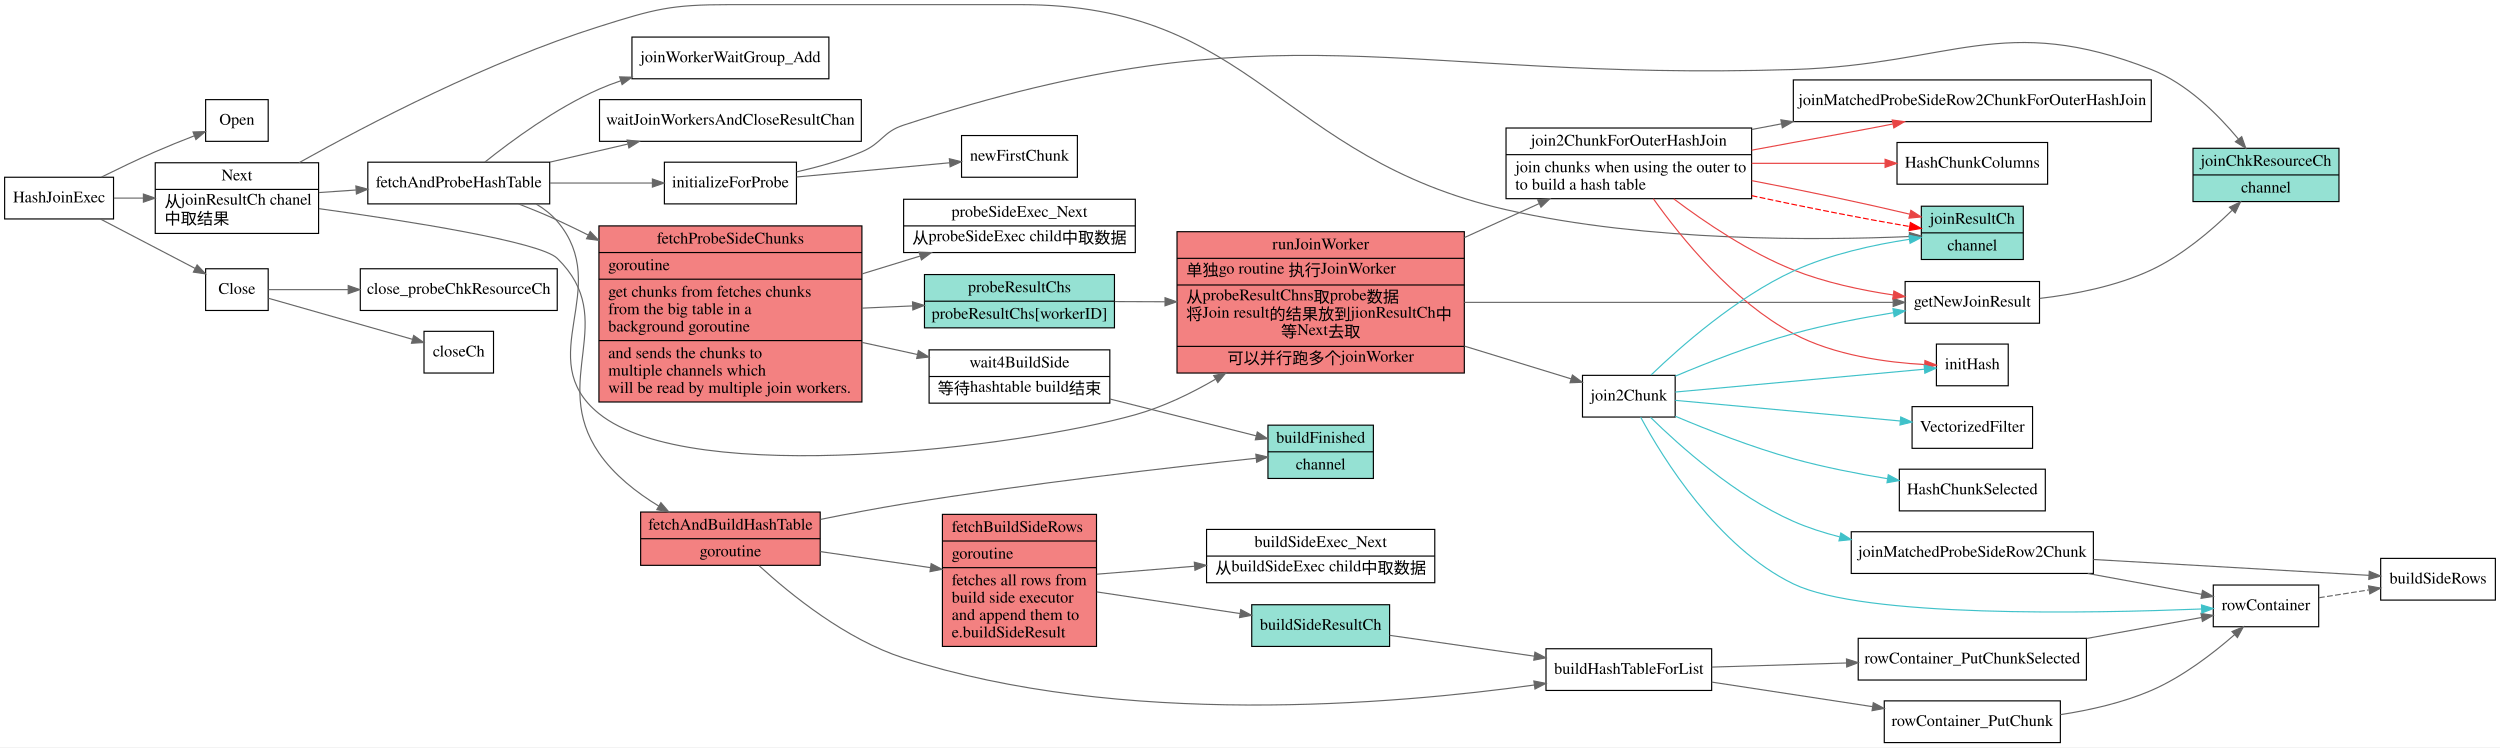
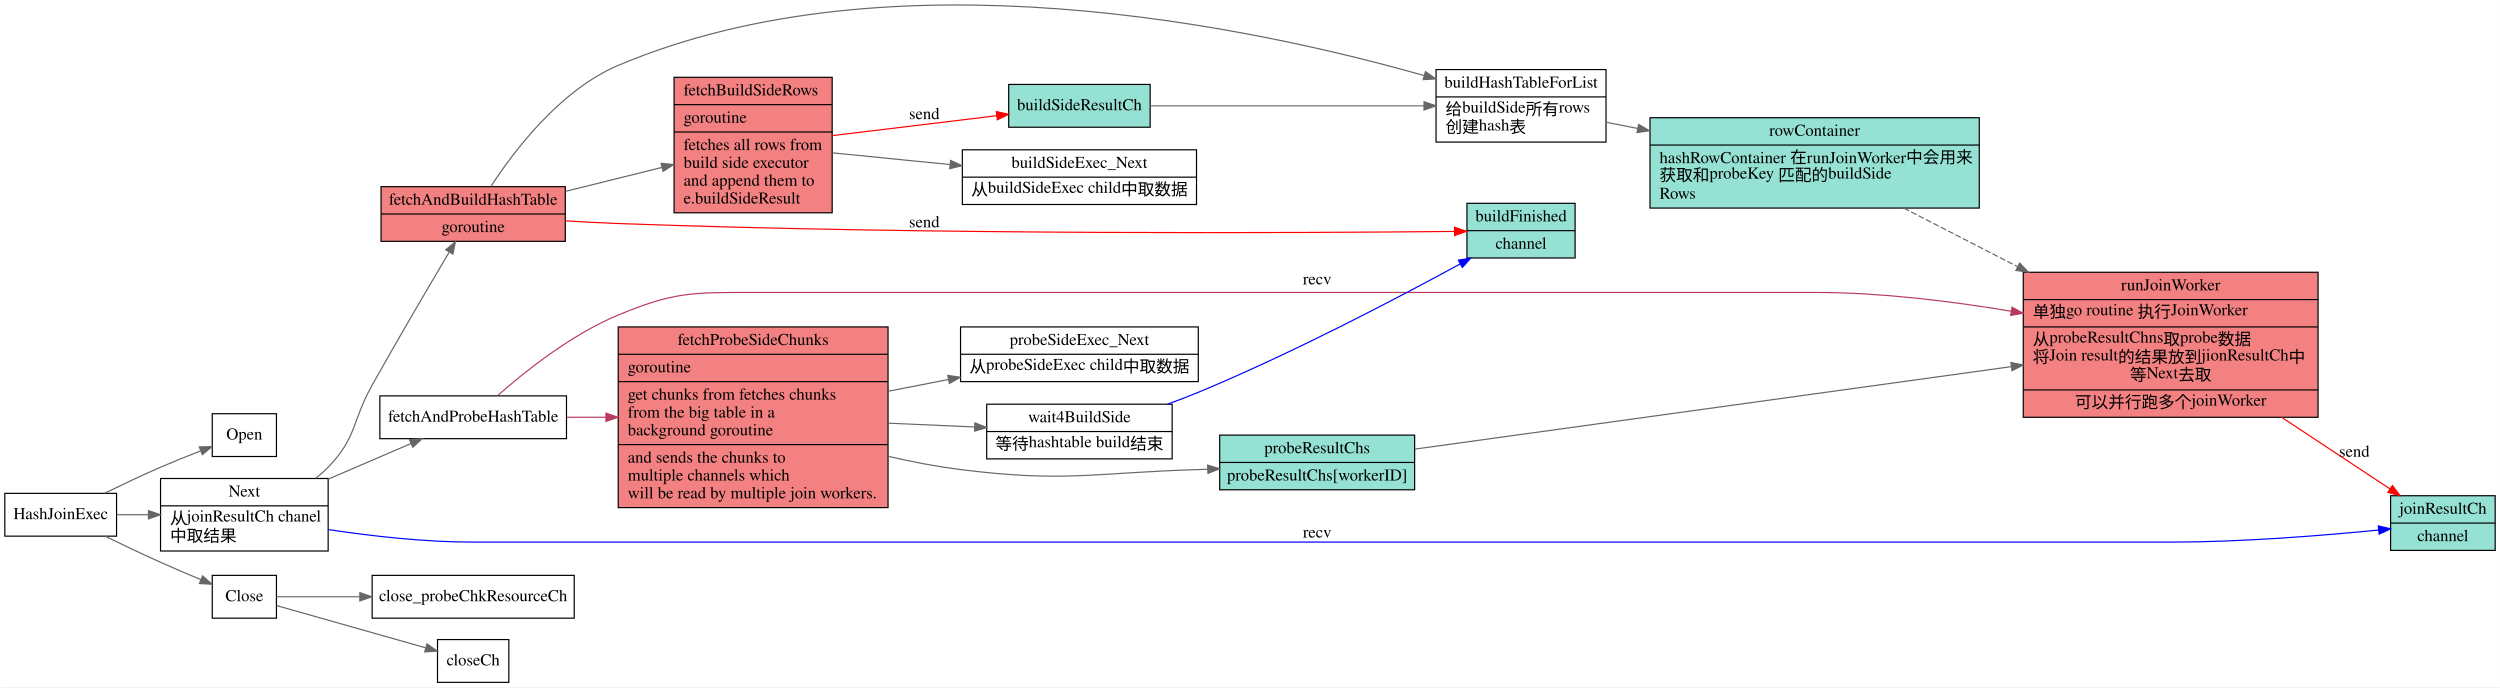
- <svg xmlns="http://www.w3.org/2000/svg" width="2158pt" height="645pt" viewBox="0.00 0.00 2158.00 645.00">
-   <g id="graph0" class="graph" transform="scale(1 1) rotate(0) translate(4 641)">
-     <polygon fill="white" stroke="transparent" points="-4,4 -4,-641 2154,-641 2154,4 -4,4" />
+ <svg xmlns="http://www.w3.org/2000/svg" width="2103pt" height="578pt" viewBox="0.00 0.00 2103.00 578.03">
+   <g id="graph0" class="graph" transform="scale(1 1) rotate(0) translate(4 574.03)">
+     <polygon fill="white" stroke="transparent" points="-4,4 -4,-574.03 2099,-574.03 2099,4 -4,4" />
    <g id="node1" class="node">
-       <polygon fill="none" stroke="black" points="94,-488 0,-488 0,-452 94,-452 94,-488" />
-       <text text-anchor="middle" x="47" y="-466.3" font-family="Times,serif" font-size="14.00">HashJoinExec</text>
+       <polygon fill="none" stroke="black" points="94,-159 0,-159 0,-123 94,-123 94,-159" />
+       <text text-anchor="middle" x="47" y="-137.3" font-family="Times,serif" font-size="14.00">HashJoinExec</text>
    </g>
    <g id="node2" class="node">
-       <polygon fill="none" stroke="black" points="227.5,-555 173.5,-555 173.5,-519 227.5,-519 227.5,-555" />
-       <text text-anchor="middle" x="200.5" y="-533.3" font-family="Times,serif" font-size="14.00">Open</text>
+       <polygon fill="none" stroke="black" points="228.5,-226 174.5,-226 174.5,-190 228.5,-190 228.5,-226" />
+       <text text-anchor="middle" x="201.5" y="-204.3" font-family="Times,serif" font-size="14.00">Open</text>
    </g>
    <g id="edge1" class="edge">
-       <path fill="none" stroke="#666666" d="M83.62,-488.18C97.91,-495.26 114.62,-503.27 130,-510 140.81,-514.72 152.72,-519.51 163.59,-523.71" />
-       <polygon fill="#666666" stroke="#666666" points="162.63,-527.08 173.22,-527.38 165.12,-520.54 162.63,-527.08" />
+       <path fill="none" stroke="#666666" d="M84.08,-159.15C98.55,-166.23 115.45,-174.24 131,-181 141.82,-185.7 153.74,-190.47 164.61,-194.67" />
+       <polygon fill="#666666" stroke="#666666" points="163.64,-198.05 174.23,-198.35 166.14,-191.51 163.64,-198.05" />
    </g>
    <g id="node3" class="node">
-       <polygon fill="none" stroke="black" points="130,-439.5 130,-500.5 271,-500.5 271,-439.5 130,-439.5" />
-       <text text-anchor="middle" x="200.5" y="-485.3" font-family="Times,serif" font-size="14.00">Next</text>
-       <polyline fill="none" stroke="black" points="130,-477.5 271,-477.5 " />
-       <text text-anchor="start" x="138" y="-462.3" font-family="Times,serif" font-size="14.00">从joinResultCh chanel</text>
-       <text text-anchor="start" x="138" y="-447.3" font-family="Times,serif" font-size="14.00"> 中取结果</text>
+       <polygon fill="none" stroke="black" points="131,-110.5 131,-171.5 272,-171.5 272,-110.5 131,-110.5" />
+       <text text-anchor="middle" x="201.5" y="-156.3" font-family="Times,serif" font-size="14.00">Next</text>
+       <polyline fill="none" stroke="black" points="131,-148.5 272,-148.5 " />
+       <text text-anchor="start" x="139" y="-133.3" font-family="Times,serif" font-size="14.00">从joinResultCh chanel</text>
+       <text text-anchor="start" x="139" y="-118.3" font-family="Times,serif" font-size="14.00"> 中取结果</text>
    </g>
    <g id="edge2" class="edge">
-       <path fill="none" stroke="#666666" d="M94.28,-470C102.35,-470 110.94,-470 119.61,-470" />
-       <polygon fill="#666666" stroke="#666666" points="119.8,-473.5 129.8,-470 119.8,-466.5 119.8,-473.5" />
+       <path fill="none" stroke="#666666" d="M94.17,-141C102.58,-141 111.57,-141 120.62,-141" />
+       <polygon fill="#666666" stroke="#666666" points="120.85,-144.5 130.85,-141 120.85,-137.5 120.85,-144.5" />
    </g>
    <g id="node4" class="node">
-       <polygon fill="none" stroke="black" points="227.5,-409 173.5,-409 173.5,-373 227.5,-373 227.5,-409" />
-       <text text-anchor="middle" x="200.5" y="-387.3" font-family="Times,serif" font-size="14.00">Close</text>
+       <polygon fill="none" stroke="black" points="228.5,-90 174.5,-90 174.5,-54 228.5,-54 228.5,-90" />
+       <text text-anchor="middle" x="201.5" y="-68.3" font-family="Times,serif" font-size="14.00">Close</text>
    </g>
    <g id="edge3" class="edge">
-       <path fill="none" stroke="#666666" d="M82.76,-451.88C107.24,-439.11 139.89,-422.09 164.43,-409.29" />
-       <polygon fill="#666666" stroke="#666666" points="166.16,-412.33 173.41,-404.6 162.93,-406.12 166.16,-412.33" />
+       <path fill="none" stroke="#666666" d="M84.57,-122.85C98.96,-115.85 115.68,-107.88 131,-101 141.98,-96.07 154.04,-90.94 165,-86.38" />
+       <polygon fill="#666666" stroke="#666666" points="166.38,-89.6 174.28,-82.55 163.71,-83.13 166.38,-89.6" />
    </g>
    <g id="node5" class="node">
-       <polygon fill="#95e1d3" stroke="black" points="1654.5,-417 1654.5,-463 1742.5,-463 1742.5,-417 1654.5,-417" />
-       <text text-anchor="middle" x="1698.5" y="-447.8" font-family="Times,serif" font-size="14.00">joinResultCh</text>
-       <polyline fill="none" stroke="black" points="1654.5,-440 1742.5,-440 " />
-       <text text-anchor="middle" x="1698.5" y="-424.8" font-family="Times,serif" font-size="14.00">channel</text>
+       <polygon fill="#95e1d3" stroke="black" points="2007,-111 2007,-157 2095,-157 2095,-111 2007,-111" />
+       <text text-anchor="middle" x="2051" y="-141.8" font-family="Times,serif" font-size="14.00">joinResultCh</text>
+       <polyline fill="none" stroke="black" points="2007,-134 2095,-134 " />
+       <text text-anchor="middle" x="2051" y="-118.8" font-family="Times,serif" font-size="14.00">channel</text>
+     </g>
+     <g id="edge6" class="edge">
+       <path fill="none" stroke="blue" d="M272.37,-128.49C308.3,-123.1 352.86,-118 393,-118 393,-118 393,-118 1823,-118 1882.69,-118 1950.98,-123.57 1996.94,-128.14" />
+       <polygon fill="blue" stroke="blue" points="1996.67,-131.63 2006.97,-129.16 1997.37,-124.67 1996.67,-131.63" />
+       <text text-anchor="middle" x="1104" y="-121.8" font-family="Times,serif" font-size="14.00">recv</text>
+     </g>
+     <g id="node6" class="node">
+       <polygon fill="none" stroke="black" points="472.5,-241 315.5,-241 315.5,-205 472.5,-205 472.5,-241" />
+       <text text-anchor="middle" x="394" y="-219.3" font-family="Times,serif" font-size="14.00">fetchAndProbeHashTable</text>
    </g>
    <g id="edge4" class="edge">
-       <path fill="none" stroke="#666666" d="M254.24,-500.63C314.75,-534.43 417.92,-588.02 513,-618 561.36,-633.25 574.79,-637 625.5,-637 625.5,-637 625.5,-637 877,-637 1079.16,-637 1098.93,-505.05 1296,-460 1418.25,-432.05 1566.68,-433.49 1644.32,-436.82" />
-       <polygon fill="#666666" stroke="#666666" points="1644.19,-440.32 1654.34,-437.28 1644.51,-433.33 1644.19,-440.32" />
+       <path fill="none" stroke="#666666" d="M272.08,-170.95C295.14,-180.88 320.36,-191.73 341.77,-200.95" />
+       <polygon fill="#666666" stroke="#666666" points="340.44,-204.19 351.01,-204.93 343.21,-197.76 340.44,-204.19" />
    </g>
    <g id="node7" class="node">
-       <polygon fill="none" stroke="black" points="470.5,-501 313.5,-501 313.5,-465 470.5,-465 470.5,-501" />
-       <text text-anchor="middle" x="392" y="-479.3" font-family="Times,serif" font-size="14.00">fetchAndProbeHashTable</text>
+       <polygon fill="#f38181" stroke="black" points="316.5,-371 316.5,-417 471.5,-417 471.5,-371 316.5,-371" />
+       <text text-anchor="middle" x="394" y="-401.8" font-family="Times,serif" font-size="14.00">fetchAndBuildHashTable</text>
+       <polyline fill="none" stroke="black" points="316.5,-394 471.5,-394 " />
+       <text text-anchor="middle" x="394" y="-378.8" font-family="Times,serif" font-size="14.00">goroutine</text>
    </g>
    <g id="edge5" class="edge">
-       <path fill="none" stroke="#666666" d="M271.26,-474.79C281.65,-475.5 292.48,-476.24 303.19,-476.98" />
-       <polygon fill="#666666" stroke="#666666" points="303.19,-480.48 313.41,-477.68 303.67,-473.5 303.19,-480.48" />
+       <path fill="none" stroke="#666666" d="M261.55,-171.67C265.27,-174.59 268.8,-177.7 272,-181 296.23,-205.97 292.01,-219.63 309,-250 330.68,-288.74 356.54,-332.76 373.78,-361.82" />
+       <polygon fill="#666666" stroke="#666666" points="370.95,-363.9 379.06,-370.7 376.96,-360.32 370.95,-363.9" />
+     </g>
+     <g id="node19" class="node">
+       <polygon fill="none" stroke="black" points="424,-36 364,-36 364,0 424,0 424,-36" />
+       <text text-anchor="middle" x="394" y="-14.3" font-family="Times,serif" font-size="14.00">closeCh</text>
+     </g>
+     <g id="edge23" class="edge">
+       <path fill="none" stroke="#666666" d="M228.59,-64.6C260.91,-55.44 316.28,-39.75 353.74,-29.13" />
+       <polygon fill="#666666" stroke="#666666" points="355.13,-32.37 363.8,-26.28 353.22,-25.64 355.13,-32.37" />
+     </g>
+     <g id="node20" class="node">
+       <polygon fill="none" stroke="black" points="479,-90 309,-90 309,-54 479,-54 479,-90" />
+       <text text-anchor="middle" x="394" y="-68.3" font-family="Times,serif" font-size="14.00">close_probeChkResourceCh</text>
+     </g>
+     <g id="edge24" class="edge">
+       <path fill="none" stroke="#666666" d="M228.59,-72C246.94,-72 272.72,-72 298.44,-72" />
+       <polygon fill="#666666" stroke="#666666" points="298.66,-75.5 308.66,-72 298.66,-68.5 298.66,-75.5" />
+     </g>
+     <g id="node13" class="node">
+       <polygon fill="#f38181" stroke="black" points="1698,-223 1698,-345 1946,-345 1946,-223 1698,-223" />
+       <text text-anchor="middle" x="1822" y="-329.8" font-family="Times,serif" font-size="14.00">runJoinWorker</text>
+       <polyline fill="none" stroke="black" points="1698,-322 1946,-322 " />
+       <text text-anchor="start" x="1706" y="-306.8" font-family="Times,serif" font-size="14.00">单独go routine 执行JoinWorker</text>
+       <polyline fill="none" stroke="black" points="1698,-299 1946,-299 " />
+       <text text-anchor="start" x="1706" y="-283.8" font-family="Times,serif" font-size="14.00">从probeResultChns取probe数据</text>
+       <text text-anchor="start" x="1706" y="-268.8" font-family="Times,serif" font-size="14.00"> 将Join result的结果放到jionResultCh中</text>
+       <text text-anchor="middle" x="1822" y="-253.8" font-family="Times,serif" font-size="14.00"> 等Next去取</text>
+       <polyline fill="none" stroke="black" points="1698,-246 1946,-246 " />
+       <text text-anchor="middle" x="1822" y="-230.8" font-family="Times,serif" font-size="14.00">可以并行跑多个joinWorker</text>
+     </g>
+     <g id="edge14" class="edge">
+       <path fill="none" stroke="#b83b5e" d="M414.69,-241.34C437.33,-261.33 476.47,-292.63 516,-309 562.85,-328.4 577.79,-328 628.5,-328 628.5,-328 628.5,-328 1523.5,-328 1577.59,-328 1636.62,-320.79 1687.73,-312.22" />
+       <polygon fill="#b83b5e" stroke="#b83b5e" points="1688.58,-315.62 1697.85,-310.48 1687.4,-308.72 1688.58,-315.62" />
+     </g>
+     <g id="node14" class="node">
+       <polygon fill="#f38181" stroke="black" points="516,-147 516,-299 743,-299 743,-147 516,-147" />
+       <text text-anchor="middle" x="629.5" y="-283.8" font-family="Times,serif" font-size="14.00">fetchProbeSideChunks</text>
+       <polyline fill="none" stroke="black" points="516,-276 743,-276 " />
+       <text text-anchor="start" x="524" y="-260.8" font-family="Times,serif" font-size="14.00">goroutine</text>
+       <polyline fill="none" stroke="black" points="516,-253 743,-253 " />
+       <text text-anchor="start" x="524" y="-237.8" font-family="Times,serif" font-size="14.00">get chunks from fetches chunks</text>
+       <text text-anchor="start" x="524" y="-222.8" font-family="Times,serif" font-size="14.00"> from the big table in a </text>
+       <text text-anchor="start" x="524" y="-207.8" font-family="Times,serif" font-size="14.00"> background goroutine</text>
+       <polyline fill="none" stroke="black" points="516,-200 743,-200 " />
+       <text text-anchor="start" x="524" y="-184.8" font-family="Times,serif" font-size="14.00">and sends the chunks to </text>
+       <text text-anchor="start" x="524" y="-169.8" font-family="Times,serif" font-size="14.00"> multiple channels which</text>
+       <text text-anchor="start" x="524" y="-154.8" font-family="Times,serif" font-size="14.00"> will be read by multiple join workers.</text>
+     </g>
+     <g id="edge15" class="edge">
+       <path fill="none" stroke="#b83b5e" d="M472.75,-223C483.32,-223 494.36,-223 505.48,-223" />
+       <polygon fill="#b83b5e" stroke="#b83b5e" points="505.7,-226.5 515.7,-223 505.7,-219.5 505.7,-226.5" />
    </g>
    <g id="node8" class="node">
-       <polygon fill="#f38181" stroke="black" points="549,-153 549,-199 704,-199 704,-153 549,-153" />
-       <text text-anchor="middle" x="626.5" y="-183.8" font-family="Times,serif" font-size="14.00">fetchAndBuildHashTable</text>
-       <polyline fill="none" stroke="black" points="549,-176 704,-176 " />
-       <text text-anchor="middle" x="626.5" y="-160.8" font-family="Times,serif" font-size="14.00">goroutine</text>
-     </g>
-     <g id="edge6" class="edge">
-       <path fill="none" stroke="#666666" d="M271.25,-460.9C347.95,-450.26 462.35,-432.3 477,-418 531.65,-364.67 469.88,-313.02 513,-250 525.94,-231.09 545.45,-215.82 564.62,-204.16" />
-       <polygon fill="#666666" stroke="#666666" points="566.49,-207.12 573.37,-199.07 562.97,-201.07 566.49,-207.12" />
-     </g>
-     <g id="node36" class="node">
-       <polygon fill="none" stroke="black" points="422,-355 362,-355 362,-319 422,-319 422,-355" />
-       <text text-anchor="middle" x="392" y="-333.3" font-family="Times,serif" font-size="14.00">closeCh</text>
-     </g>
-     <g id="edge50" class="edge">
-       <path fill="none" stroke="#666666" d="M227.85,-383.49C260.01,-374.33 314.69,-358.74 351.8,-348.17" />
-       <polygon fill="#666666" stroke="#666666" points="353.11,-351.44 361.77,-345.33 351.19,-344.7 353.11,-351.44" />
-     </g>
-     <g id="node37" class="node">
-       <polygon fill="none" stroke="black" points="477,-409 307,-409 307,-373 477,-373 477,-409" />
-       <text text-anchor="middle" x="392" y="-387.3" font-family="Times,serif" font-size="14.00">close_probeChkResourceCh</text>
-     </g>
-     <g id="edge51" class="edge">
-       <path fill="none" stroke="#666666" d="M227.85,-391C245.98,-391 271.28,-391 296.55,-391" />
-       <polygon fill="#666666" stroke="#666666" points="296.59,-394.5 306.59,-391 296.59,-387.5 296.59,-394.5" />
-     </g>
-     <g id="node6" class="node">
-       <polygon fill="#95e1d3" stroke="black" points="1889,-467 1889,-513 2015,-513 2015,-467 1889,-467" />
-       <text text-anchor="middle" x="1952" y="-497.8" font-family="Times,serif" font-size="14.00">joinChkResourceCh</text>
-       <polyline fill="none" stroke="black" points="1889,-490 2015,-490 " />
-       <text text-anchor="middle" x="1952" y="-474.8" font-family="Times,serif" font-size="14.00">channel</text>
+       <polygon fill="#f38181" stroke="black" points="563,-395 563,-509 696,-509 696,-395 563,-395" />
+       <text text-anchor="start" x="571" y="-493.8" font-family="Times,serif" font-size="14.00">fetchBuildSideRows</text>
+       <polyline fill="none" stroke="black" points="563,-486 696,-486 " />
+       <text text-anchor="start" x="571" y="-470.8" font-family="Times,serif" font-size="14.00">goroutine</text>
+       <polyline fill="none" stroke="black" points="563,-463 696,-463 " />
+       <text text-anchor="start" x="571" y="-447.8" font-family="Times,serif" font-size="14.00">fetches all rows from</text>
+       <text text-anchor="start" x="571" y="-432.8" font-family="Times,serif" font-size="14.00"> build side executor</text>
+       <text text-anchor="start" x="571" y="-417.8" font-family="Times,serif" font-size="14.00"> and append them to </text>
+       <text text-anchor="start" x="571" y="-402.8" font-family="Times,serif" font-size="14.00"> e.buildSideResult</text>
+     </g>
+     <g id="edge12" class="edge">
+       <path fill="none" stroke="#666666" d="M471.78,-413.07C497.83,-419.54 526.9,-426.76 552.85,-433.21" />
+       <polygon fill="#666666" stroke="#666666" points="552.09,-436.63 562.64,-435.64 553.78,-429.83 552.09,-436.63" />
+     </g>
+     <g id="node11" class="node">
+       <polygon fill="none" stroke="black" points="1204,-454.5 1204,-515.5 1347,-515.5 1347,-454.5 1204,-454.5" />
+       <text text-anchor="middle" x="1275.5" y="-500.3" font-family="Times,serif" font-size="14.00">buildHashTableForList</text>
+       <polyline fill="none" stroke="black" points="1204,-492.5 1347,-492.5 " />
+       <text text-anchor="start" x="1212" y="-477.3" font-family="Times,serif" font-size="14.00">给buildSide所有rows</text>
+       <text text-anchor="start" x="1212" y="-462.3" font-family="Times,serif" font-size="14.00"> 创建hash表</text>
+     </g>
+     <g id="edge13" class="edge">
+       <path fill="none" stroke="#666666" d="M408.89,-417.17C428.44,-447.25 467.19,-498.32 516,-519 745.79,-616.38 1050.56,-551.12 1193.72,-510.53" />
+       <polygon fill="#666666" stroke="#666666" points="1195.1,-513.78 1203.74,-507.65 1193.17,-507.05 1195.1,-513.78" />
+     </g>
+     <g id="node18" class="node">
+       <polygon fill="#95e1d3" stroke="black" points="1230,-357 1230,-403 1321,-403 1321,-357 1230,-357" />
+       <text text-anchor="middle" x="1275.5" y="-387.8" font-family="Times,serif" font-size="14.00">buildFinished</text>
+       <polyline fill="none" stroke="black" points="1230,-380 1321,-380 " />
+       <text text-anchor="middle" x="1275.5" y="-364.8" font-family="Times,serif" font-size="14.00">channel</text>
+     </g>
+     <g id="edge21" class="edge">
+       <path fill="none" stroke="red" d="M471.78,-388.25C486.45,-387.34 501.69,-386.53 516,-386 779.36,-376.26 1094.49,-378.08 1219.51,-379.34" />
+       <polygon fill="red" stroke="red" points="1219.56,-382.84 1229.6,-379.45 1219.63,-375.84 1219.56,-382.84" />
+       <text text-anchor="middle" x="773.5" y="-382.8" font-family="Times,serif" font-size="14.00">send</text>
+     </g>
+     <g id="node9" class="node">
+       <polygon fill="#95e1d3" stroke="black" points="844.5,-467 844.5,-503 963.5,-503 963.5,-467 844.5,-467" />
+       <text text-anchor="middle" x="904" y="-481.3" font-family="Times,serif" font-size="14.00">buildSideResultCh</text>
+     </g>
+     <g id="edge11" class="edge">
+       <path fill="none" stroke="red" d="M696.12,-459.95C737.96,-465.01 792.09,-471.57 834.48,-476.7" />
+       <polygon fill="red" stroke="red" points="834.09,-480.18 844.44,-477.91 834.94,-473.23 834.09,-480.18" />
+       <text text-anchor="middle" x="773.5" y="-473.8" font-family="Times,serif" font-size="14.00">send</text>
+     </g>
+     <g id="node10" class="node">
+       <polygon fill="none" stroke="black" points="805.5,-402 805.5,-448 1002.5,-448 1002.5,-402 805.5,-402" />
+       <text text-anchor="middle" x="904" y="-432.8" font-family="Times,serif" font-size="14.00">buildSideExec_Next</text>
+       <polyline fill="none" stroke="black" points="805.5,-425 1002.5,-425 " />
+       <text text-anchor="middle" x="904" y="-409.8" font-family="Times,serif" font-size="14.00">从buildSideExec child中取数据</text>
+     </g>
+     <g id="edge7" class="edge">
+       <path fill="none" stroke="#666666" d="M696.22,-445.44C716.94,-443.37 739.93,-441.09 761,-439 772.06,-437.9 783.6,-436.76 795.12,-435.62" />
+       <polygon fill="#666666" stroke="#666666" points="795.62,-439.09 805.22,-434.63 794.93,-432.13 795.62,-439.09" />
+     </g>
+     <g id="edge9" class="edge">
+       <path fill="none" stroke="#666666" d="M963.55,-485C1025.71,-485 1124.39,-485 1193.88,-485" />
+       <polygon fill="#666666" stroke="#666666" points="1193.91,-488.5 1203.91,-485 1193.91,-481.5 1193.91,-488.5" />
+     </g>
+     <g id="node12" class="node">
+       <polygon fill="#95e1d3" stroke="black" points="1384,-399 1384,-475 1661,-475 1661,-399 1384,-399" />
+       <text text-anchor="middle" x="1522.5" y="-459.8" font-family="Times,serif" font-size="14.00">rowContainer</text>
+       <polyline fill="none" stroke="black" points="1384,-452 1661,-452 " />
+       <text text-anchor="start" x="1392" y="-436.8" font-family="Times,serif" font-size="14.00">hashRowContainer 在runJoinWorker中会用来</text>
+       <text text-anchor="start" x="1392" y="-421.8" font-family="Times,serif" font-size="14.00"> 获取和probeKey 匹配的buildSide</text>
+       <text text-anchor="start" x="1392" y="-406.8" font-family="Times,serif" font-size="14.00"> Rows</text>
+     </g>
+     <g id="edge10" class="edge">
+       <path fill="none" stroke="#666666" d="M1347.04,-471.18C1355.55,-469.51 1364.47,-467.76 1373.59,-465.98" />
+       <polygon fill="#666666" stroke="#666666" points="1374.41,-469.38 1383.56,-464.03 1373.07,-462.51 1374.41,-469.38" />
+     </g>
+     <g id="edge8" class="edge">
+       <path fill="none" stroke="#666666" stroke-dasharray="5,2" d="M1597.42,-398.98C1626.36,-384.1 1660.42,-366.59 1693.1,-349.78" />
+       <polygon fill="#666666" stroke="#666666" points="1694.99,-352.74 1702.28,-345.06 1691.78,-346.52 1694.99,-352.74" />
+     </g>
+     <g id="edge16" class="edge">
+       <path fill="none" stroke="red" d="M1915.33,-222.99C1946.87,-202.15 1980.67,-179.81 2006.52,-162.73" />
+       <polygon fill="red" stroke="red" points="2008.55,-165.58 2014.97,-157.15 2004.69,-159.74 2008.55,-165.58" />
+       <text text-anchor="middle" x="1976.5" y="-189.8" font-family="Times,serif" font-size="14.00">send</text>
+     </g>
+     <g id="node15" class="node">
+       <polygon fill="none" stroke="black" points="804,-253 804,-299 1004,-299 1004,-253 804,-253" />
+       <text text-anchor="middle" x="904" y="-283.8" font-family="Times,serif" font-size="14.00">probeSideExec_Next</text>
+       <polyline fill="none" stroke="black" points="804,-276 1004,-276 " />
+       <text text-anchor="middle" x="904" y="-260.8" font-family="Times,serif" font-size="14.00">从probeSideExec child中取数据</text>
+     </g>
+     <g id="edge17" class="edge">
+       <path fill="none" stroke="#666666" d="M743.3,-244.94C759.91,-248.17 777.01,-251.49 793.55,-254.71" />
+       <polygon fill="#666666" stroke="#666666" points="793.28,-258.23 803.77,-256.7 794.62,-251.36 793.28,-258.23" />
+     </g>
+     <g id="node16" class="node">
+       <polygon fill="#95e1d3" stroke="black" points="1022,-162 1022,-208 1186,-208 1186,-162 1022,-162" />
+       <text text-anchor="middle" x="1104" y="-192.8" font-family="Times,serif" font-size="14.00">probeResultChs</text>
+       <polyline fill="none" stroke="black" points="1022,-185 1186,-185 " />
+       <text text-anchor="middle" x="1104" y="-169.8" font-family="Times,serif" font-size="14.00">probeResultChs[workerID]</text>
+     </g>
+     <g id="edge18" class="edge">
+       <path fill="none" stroke="#666666" d="M743.12,-190.14C763.23,-185.51 784.11,-181.48 804,-179 892.2,-167.99 915.15,-176.31 1004,-179 1006.56,-179.08 1009.16,-179.17 1011.78,-179.26" />
+       <polygon fill="#666666" stroke="#666666" points="1011.84,-182.77 1021.98,-179.69 1012.13,-175.78 1011.84,-182.77" />
    </g>
    <g id="node17" class="node">
-       <polygon fill="none" stroke="black" points="683.5,-501 569.5,-501 569.5,-465 683.5,-465 683.5,-501" />
-       <text text-anchor="middle" x="626.5" y="-479.3" font-family="Times,serif" font-size="14.00">initializeForProbe</text>
-     </g>
-     <g id="edge17" class="edge">
-       <path fill="none" stroke="#666666" d="M470.74,-483C499.3,-483 531.36,-483 558.86,-483" />
-       <polygon fill="#666666" stroke="#666666" points="559.16,-486.5 569.16,-483 559.16,-479.5 559.16,-486.5" />
-     </g>
-     <g id="node18" class="node">
-       <polygon fill="none" stroke="black" points="711.5,-609 541.5,-609 541.5,-573 711.5,-573 711.5,-609" />
-       <text text-anchor="middle" x="626.5" y="-587.3" font-family="Times,serif" font-size="14.00">joinWorkerWaitGroup_Add</text>
-     </g>
-     <g id="edge18" class="edge">
-       <path fill="none" stroke="#666666" d="M414.58,-501.11C437.58,-519.52 475.73,-547.6 513,-564 519.05,-566.66 525.41,-569.09 531.89,-571.29" />
-       <polygon fill="#666666" stroke="#666666" points="530.86,-574.64 541.46,-574.37 533.01,-567.98 530.86,-574.64" />
-     </g>
-     <g id="node19" class="node">
-       <polygon fill="#f38181" stroke="black" points="1012,-319 1012,-441 1260,-441 1260,-319 1012,-319" />
-       <text text-anchor="middle" x="1136" y="-425.8" font-family="Times,serif" font-size="14.00">runJoinWorker</text>
-       <polyline fill="none" stroke="black" points="1012,-418 1260,-418 " />
-       <text text-anchor="start" x="1020" y="-402.8" font-family="Times,serif" font-size="14.00">单独go routine 执行JoinWorker</text>
-       <polyline fill="none" stroke="black" points="1012,-395 1260,-395 " />
-       <text text-anchor="start" x="1020" y="-379.8" font-family="Times,serif" font-size="14.00">从probeResultChns取probe数据</text>
-       <text text-anchor="start" x="1020" y="-364.8" font-family="Times,serif" font-size="14.00"> 将Join result的结果放到jionResultCh中</text>
-       <text text-anchor="middle" x="1136" y="-349.8" font-family="Times,serif" font-size="14.00"> 等Next去取</text>
-       <polyline fill="none" stroke="black" points="1012,-342 1260,-342 " />
-       <text text-anchor="middle" x="1136" y="-326.8" font-family="Times,serif" font-size="14.00">可以并行跑多个joinWorker</text>
+       <polygon fill="none" stroke="black" points="826,-188 826,-234 982,-234 982,-188 826,-188" />
+       <text text-anchor="middle" x="904" y="-218.8" font-family="Times,serif" font-size="14.00">wait4BuildSide</text>
+       <polyline fill="none" stroke="black" points="826,-211 982,-211 " />
+       <text text-anchor="middle" x="904" y="-195.8" font-family="Times,serif" font-size="14.00">等待hashtable build结束</text>
    </g>
    <g id="edge19" class="edge">
-       <path fill="none" stroke="#666666" d="M458.78,-464.88C465.63,-460.86 471.92,-455.97 477,-450 525.92,-392.5 454.32,-331.5 513,-284 592.97,-219.26 876.95,-255.17 976,-283 999.8,-289.69 1023.57,-301.03 1045.2,-313.66" />
-       <polygon fill="#666666" stroke="#666666" points="1043.64,-316.8 1054.02,-318.94 1047.24,-310.8 1043.64,-316.8" />
-     </g>
-     <g id="node20" class="node">
-       <polygon fill="none" stroke="black" points="739.5,-555 513.5,-555 513.5,-519 739.5,-519 739.5,-555" />
-       <text text-anchor="middle" x="626.5" y="-533.3" font-family="Times,serif" font-size="14.00">waitJoinWorkersAndCloseResultChan</text>
+       <path fill="none" stroke="#666666" d="M743.3,-218.03C767.54,-216.97 792.79,-215.85 815.87,-214.84" />
+       <polygon fill="#666666" stroke="#666666" points="816.13,-218.33 825.97,-214.39 815.82,-211.34 816.13,-218.33" />
+     </g>
+     <g id="edge22" class="edge">
+       <path fill="none" stroke="#666666" d="M1186.09,-196.21C1308.22,-213.1 1540.73,-245.25 1687.93,-265.6" />
+       <polygon fill="#666666" stroke="#666666" points="1687.56,-269.08 1697.94,-266.99 1688.52,-262.15 1687.56,-269.08" />
    </g>
    <g id="edge20" class="edge">
-       <path fill="none" stroke="#666666" d="M470.74,-501.06C492.26,-506.05 515.77,-511.51 537.82,-516.63" />
-       <polygon fill="#666666" stroke="#666666" points="537.3,-520.11 547.83,-518.96 538.88,-513.29 537.3,-520.11" />
-     </g>
-     <g id="node21" class="node">
-       <polygon fill="#f38181" stroke="black" points="513,-294 513,-446 740,-446 740,-294 513,-294" />
-       <text text-anchor="middle" x="626.5" y="-430.8" font-family="Times,serif" font-size="14.00">fetchProbeSideChunks</text>
-       <polyline fill="none" stroke="black" points="513,-423 740,-423 " />
-       <text text-anchor="start" x="521" y="-407.8" font-family="Times,serif" font-size="14.00">goroutine</text>
-       <polyline fill="none" stroke="black" points="513,-400 740,-400 " />
-       <text text-anchor="start" x="521" y="-384.8" font-family="Times,serif" font-size="14.00">get chunks from fetches chunks</text>
-       <text text-anchor="start" x="521" y="-369.8" font-family="Times,serif" font-size="14.00"> from the big table in a </text>
-       <text text-anchor="start" x="521" y="-354.8" font-family="Times,serif" font-size="14.00"> background goroutine</text>
-       <polyline fill="none" stroke="black" points="513,-347 740,-347 " />
-       <text text-anchor="start" x="521" y="-331.8" font-family="Times,serif" font-size="14.00">and sends the chunks to </text>
-       <text text-anchor="start" x="521" y="-316.8" font-family="Times,serif" font-size="14.00"> multiple channels which</text>
-       <text text-anchor="start" x="521" y="-301.8" font-family="Times,serif" font-size="14.00"> will be read by multiple join workers.</text>
-     </g>
-     <g id="edge21" class="edge">
-       <path fill="none" stroke="#666666" d="M443.65,-464.97C454.76,-460.67 466.37,-455.9 477,-451 485.8,-446.95 494.8,-442.59 503.8,-438.08" />
-       <polygon fill="#666666" stroke="#666666" points="505.46,-441.16 512.8,-433.52 502.3,-434.92 505.46,-441.16" />
-     </g>
-     <g id="node10" class="node">
-       <polygon fill="#f38181" stroke="black" points="809.5,-83 809.5,-197 942.5,-197 942.5,-83 809.5,-83" />
-       <text text-anchor="start" x="817.5" y="-181.8" font-family="Times,serif" font-size="14.00">fetchBuildSideRows</text>
-       <polyline fill="none" stroke="black" points="809.5,-174 942.5,-174 " />
-       <text text-anchor="start" x="817.5" y="-158.8" font-family="Times,serif" font-size="14.00">goroutine</text>
-       <polyline fill="none" stroke="black" points="809.5,-151 942.5,-151 " />
-       <text text-anchor="start" x="817.5" y="-135.8" font-family="Times,serif" font-size="14.00">fetches all rows from</text>
-       <text text-anchor="start" x="817.5" y="-120.8" font-family="Times,serif" font-size="14.00"> build side executor</text>
-       <text text-anchor="start" x="817.5" y="-105.8" font-family="Times,serif" font-size="14.00"> and append them to </text>
-       <text text-anchor="start" x="817.5" y="-90.8" font-family="Times,serif" font-size="14.00"> e.buildSideResult</text>
-     </g>
-     <g id="edge15" class="edge">
-       <path fill="none" stroke="#666666" d="M704.12,-164.86C734.35,-160.46 768.99,-155.42 799.14,-151.03" />
-       <polygon fill="#666666" stroke="#666666" points="799.79,-154.48 809.18,-149.57 798.78,-147.55 799.79,-154.48" />
-     </g>
-     <g id="node13" class="node">
-       <polygon fill="none" stroke="black" points="1473.5,-81 1330.5,-81 1330.5,-45 1473.5,-45 1473.5,-81" />
-       <text text-anchor="middle" x="1402" y="-59.3" font-family="Times,serif" font-size="14.00">buildHashTableForList</text>
-     </g>
-     <g id="edge16" class="edge">
-       <path fill="none" stroke="#666666" d="M651.27,-152.67C678.7,-127.52 726.42,-88.95 776,-73 963.4,-12.72 1199.04,-32.85 1320.45,-49.7" />
-       <polygon fill="#666666" stroke="#666666" points="1320.03,-53.17 1330.42,-51.11 1321.01,-46.24 1320.03,-53.17" />
-     </g>
-     <g id="node34" class="node">
-       <polygon fill="#95e1d3" stroke="black" points="1090.5,-228 1090.5,-274 1181.5,-274 1181.5,-228 1090.5,-228" />
-       <text text-anchor="middle" x="1136" y="-258.8" font-family="Times,serif" font-size="14.00">buildFinished</text>
-       <polyline fill="none" stroke="black" points="1090.5,-251 1181.5,-251 " />
-       <text text-anchor="middle" x="1136" y="-235.8" font-family="Times,serif" font-size="14.00">channel</text>
-     </g>
-     <g id="edge46" class="edge">
-       <path fill="none" stroke="#666666" d="M704.37,-192.67C727.35,-197.34 752.64,-202.18 776,-206 883.39,-223.55 1009.83,-237.96 1080.36,-245.43" />
-       <polygon fill="#666666" stroke="#666666" points="1080.04,-248.92 1090.35,-246.49 1080.77,-241.96 1080.04,-248.92" />
-     </g>
-     <g id="node9" class="node">
-       <polygon fill="none" stroke="black" points="1756.5,-398 1640.5,-398 1640.5,-362 1756.5,-362 1756.5,-398" />
-       <text text-anchor="middle" x="1698.5" y="-376.3" font-family="Times,serif" font-size="14.00">getNewJoinResult</text>
-     </g>
-     <g id="edge7" class="edge">
-       <path fill="none" stroke="#666666" d="M1756.68,-383.41C1786.52,-386.89 1822.96,-393.91 1853,-408 1879.36,-420.36 1904.45,-441.6 1922.65,-459.37" />
-       <polygon fill="#666666" stroke="#666666" points="1920.46,-462.13 1930,-466.73 1925.41,-457.19 1920.46,-462.13" />
-     </g>
-     <g id="node11" class="node">
-       <polygon fill="#95e1d3" stroke="black" points="1076.5,-83 1076.5,-119 1195.5,-119 1195.5,-83 1076.5,-83" />
-       <text text-anchor="middle" x="1136" y="-97.3" font-family="Times,serif" font-size="14.00">buildSideResultCh</text>
-     </g>
-     <g id="edge10" class="edge">
-       <path fill="none" stroke="#666666" d="M942.77,-130.06C980.6,-124.34 1028.06,-117.17 1066.36,-111.38" />
-       <polygon fill="#666666" stroke="#666666" points="1067.03,-114.82 1076.39,-109.86 1065.98,-107.89 1067.03,-114.82" />
-     </g>
-     <g id="node12" class="node">
-       <polygon fill="none" stroke="black" points="1037.5,-138 1037.5,-184 1234.5,-184 1234.5,-138 1037.5,-138" />
-       <text text-anchor="middle" x="1136" y="-168.8" font-family="Times,serif" font-size="14.00">buildSideExec_Next</text>
-       <polyline fill="none" stroke="black" points="1037.5,-161 1234.5,-161 " />
-       <text text-anchor="middle" x="1136" y="-145.8" font-family="Times,serif" font-size="14.00">从buildSideExec child中取数据</text>
-     </g>
-     <g id="edge8" class="edge">
-       <path fill="none" stroke="#666666" d="M942.77,-145.35C968.41,-147.44 998.48,-149.89 1027.12,-152.22" />
-       <polygon fill="#666666" stroke="#666666" points="1026.93,-155.72 1037.19,-153.04 1027.5,-148.74 1026.93,-155.72" />
-     </g>
-     <g id="edge9" class="edge">
-       <path fill="none" stroke="#666666" d="M1195.59,-92.57C1232.28,-87.29 1280.07,-80.41 1320.31,-74.61" />
-       <polygon fill="#666666" stroke="#666666" points="1320.97,-78.06 1330.37,-73.17 1319.98,-71.13 1320.97,-78.06" />
-     </g>
-     <g id="node14" class="node">
-       <polygon fill="none" stroke="black" points="1774.5,-36 1622.5,-36 1622.5,0 1774.5,0 1774.5,-36" />
-       <text text-anchor="middle" x="1698.5" y="-14.3" font-family="Times,serif" font-size="14.00">rowContainer_PutChunk</text>
-     </g>
-     <g id="edge11" class="edge">
-       <path fill="none" stroke="#666666" d="M1473.54,-52.22C1515.22,-45.85 1568.27,-37.75 1612.28,-31.02" />
-       <polygon fill="#666666" stroke="#666666" points="1613.03,-34.45 1622.39,-29.48 1611.97,-27.53 1613.03,-34.45" />
-     </g>
-     <g id="node15" class="node">
-       <polygon fill="none" stroke="black" points="1797,-90 1600,-90 1600,-54 1797,-54 1797,-90" />
-       <text text-anchor="middle" x="1698.5" y="-68.3" font-family="Times,serif" font-size="14.00">rowContainer_PutChunkSelected</text>
-     </g>
-     <g id="edge12" class="edge">
-       <path fill="none" stroke="#666666" d="M1473.54,-65.16C1508.3,-66.22 1550.96,-67.52 1589.7,-68.71" />
-       <polygon fill="#666666" stroke="#666666" points="1589.88,-72.21 1599.98,-69.02 1590.09,-65.22 1589.88,-72.21" />
-     </g>
-     <g id="node16" class="node">
-       <polygon fill="none" stroke="black" points="1997.5,-136 1906.5,-136 1906.5,-100 1997.5,-100 1997.5,-136" />
-       <text text-anchor="middle" x="1952" y="-114.3" font-family="Times,serif" font-size="14.00">rowContainer</text>
-     </g>
-     <g id="edge13" class="edge">
-       <path fill="none" stroke="#666666" d="M1774.52,-24.1C1800.16,-28.02 1828.53,-34.45 1853,-45 1879.93,-56.62 1906.36,-76.97 1924.97,-93.25" />
-       <polygon fill="#666666" stroke="#666666" points="1922.66,-95.88 1932.44,-99.93 1927.32,-90.66 1922.66,-95.88" />
-     </g>
-     <g id="edge14" class="edge">
-       <path fill="none" stroke="#666666" d="M1797.1,-89.85C1830.82,-96.02 1867.38,-102.71 1896.41,-108.01" />
-       <polygon fill="#666666" stroke="#666666" points="1895.88,-111.48 1906.34,-109.83 1897.14,-104.59 1895.88,-111.48" />
-     </g>
-     <g id="node30" class="node">
-       <polygon fill="none" stroke="black" points="2150,-159 2051,-159 2051,-123 2150,-123 2150,-159" />
-       <text text-anchor="middle" x="2100.5" y="-137.3" font-family="Times,serif" font-size="14.00">buildSideRows</text>
-     </g>
-     <g id="edge41" class="edge">
-       <path fill="none" stroke="#666666" stroke-dasharray="5,2" d="M1997.75,-125.03C2011.29,-127.15 2026.38,-129.52 2040.69,-131.77" />
-       <polygon fill="#666666" stroke="#666666" points="2040.52,-135.28 2050.95,-133.38 2041.61,-128.37 2040.52,-135.28" />
-     </g>
-     <g id="edge48" class="edge">
-       <path fill="none" stroke="#666666" d="M683.61,-492.62C702,-496.77 722.26,-502.45 740,-510 757.47,-517.43 757.95,-527.11 776,-533 1101.12,-639.11 1202.17,-570.33 1544,-581 1681.27,-585.29 1725.17,-631.2 1853,-581 1883.66,-568.96 1910.44,-542.32 1928.22,-520.95" />
-       <polygon fill="#666666" stroke="#666666" points="1931.03,-523.05 1934.58,-513.06 1925.58,-518.65 1931.03,-523.05" />
-     </g>
-     <g id="node35" class="node">
-       <polygon fill="none" stroke="black" points="926,-524 826,-524 826,-488 926,-488 926,-524" />
-       <text text-anchor="middle" x="876" y="-502.3" font-family="Times,serif" font-size="14.00">newFirstChunk</text>
-     </g>
-     <g id="edge49" class="edge">
-       <path fill="none" stroke="#666666" d="M683.66,-488.22C723.02,-491.88 775.54,-496.76 815.6,-500.48" />
-       <polygon fill="#666666" stroke="#666666" points="815.48,-503.98 825.76,-501.42 816.13,-497.01 815.48,-503.98" />
-     </g>
-     <g id="edge22" class="edge">
-       <path fill="none" stroke="#666666" d="M1260,-380C1373.73,-380 1538.52,-380 1629.96,-380" />
-       <polygon fill="#666666" stroke="#666666" points="1630.2,-383.5 1640.2,-380 1630.2,-376.5 1630.2,-383.5" />
-     </g>
-     <g id="node22" class="node">
-       <polygon fill="none" stroke="black" points="1296,-469.5 1296,-530.5 1508,-530.5 1508,-469.5 1296,-469.5" />
-       <text text-anchor="middle" x="1402" y="-515.3" font-family="Times,serif" font-size="14.00">join2ChunkForOuterHashJoin</text>
-       <polyline fill="none" stroke="black" points="1296,-507.5 1508,-507.5 " />
-       <text text-anchor="start" x="1304" y="-492.3" font-family="Times,serif" font-size="14.00">join chunks when using the outer to</text>
-       <text text-anchor="start" x="1304" y="-477.3" font-family="Times,serif" font-size="14.00"> to build a hash table</text>
-     </g>
-     <g id="edge23" class="edge">
-       <path fill="none" stroke="#666666" d="M1260.11,-435.96C1282.14,-445.97 1304.51,-456.14 1324.73,-465.33" />
-       <polygon fill="#666666" stroke="#666666" points="1323.31,-468.53 1333.87,-469.48 1326.21,-462.16 1323.31,-468.53" />
-     </g>
-     <g id="node23" class="node">
-       <polygon fill="none" stroke="black" points="1442,-317 1362,-317 1362,-281 1442,-281 1442,-317" />
-       <text text-anchor="middle" x="1402" y="-295.3" font-family="Times,serif" font-size="14.00">join2Chunk</text>
-     </g>
-     <g id="edge24" class="edge">
-       <path fill="none" stroke="#666666" d="M1260.11,-342.23C1292.77,-332.21 1326.16,-321.96 1352.23,-313.96" />
-       <polygon fill="#666666" stroke="#666666" points="1353.32,-317.29 1361.85,-311.01 1351.26,-310.6 1353.32,-317.29" />
-     </g>
-     <g id="node31" class="node">
-       <polygon fill="none" stroke="black" points="776,-423 776,-469 976,-469 976,-423 776,-423" />
-       <text text-anchor="middle" x="876" y="-453.8" font-family="Times,serif" font-size="14.00">probeSideExec_Next</text>
-       <polyline fill="none" stroke="black" points="776,-446 976,-446 " />
-       <text text-anchor="middle" x="876" y="-430.8" font-family="Times,serif" font-size="14.00">从probeSideExec child中取数据</text>
-     </g>
-     <g id="edge42" class="edge">
-       <path fill="none" stroke="#666666" d="M740.02,-404.55C756.84,-409.72 773.93,-414.96 790.05,-419.91" />
-       <polygon fill="#666666" stroke="#666666" points="789.36,-423.36 799.94,-422.95 791.41,-416.67 789.36,-423.36" />
-     </g>
-     <g id="node32" class="node">
-       <polygon fill="#95e1d3" stroke="black" points="794,-358 794,-404 958,-404 958,-358 794,-358" />
-       <text text-anchor="middle" x="876" y="-388.8" font-family="Times,serif" font-size="14.00">probeResultChs</text>
-       <polyline fill="none" stroke="black" points="794,-381 958,-381 " />
-       <text text-anchor="middle" x="876" y="-365.8" font-family="Times,serif" font-size="14.00">probeResultChs[workerID]</text>
-     </g>
-     <g id="edge43" class="edge">
-       <path fill="none" stroke="#666666" d="M740.02,-375C754.62,-375.65 769.42,-376.31 783.61,-376.94" />
-       <polygon fill="#666666" stroke="#666666" points="783.68,-380.44 793.82,-377.39 783.99,-373.45 783.68,-380.44" />
-     </g>
-     <g id="node33" class="node">
-       <polygon fill="none" stroke="black" points="798,-293 798,-339 954,-339 954,-293 798,-293" />
-       <text text-anchor="middle" x="876" y="-323.8" font-family="Times,serif" font-size="14.00">wait4BuildSide</text>
-       <polyline fill="none" stroke="black" points="798,-316 954,-316 " />
-       <text text-anchor="middle" x="876" y="-300.8" font-family="Times,serif" font-size="14.00">等待hashtable build结束</text>
-     </g>
-     <g id="edge44" class="edge">
-       <path fill="none" stroke="#666666" d="M740.02,-345.45C756.05,-341.95 772.33,-338.4 787.78,-335.03" />
-       <polygon fill="#666666" stroke="#666666" points="788.77,-338.4 797.8,-332.84 787.28,-331.56 788.77,-338.4" />
-     </g>
-     <g id="edge25" class="edge">
-       <path fill="none" stroke="red" stroke-dasharray="5,2" d="M1508.07,-472.1C1554.13,-462.15 1606.19,-451.92 1644.06,-445.54" />
-       <polygon fill="red" stroke="red" points="1645.06,-448.93 1654.35,-443.85 1643.92,-442.02 1645.06,-448.93" />
-     </g>
-     <g id="edge33" class="edge">
-       <path fill="none" stroke="#e84545" d="M1508.07,-485.09C1554.32,-476.24 1606.64,-465.19 1644.55,-456.11" />
-       <polygon fill="#e84545" stroke="#e84545" points="1645.46,-459.49 1654.35,-453.73 1643.81,-452.69 1645.46,-459.49" />
-     </g>
-     <g id="edge34" class="edge">
-       <path fill="none" stroke="#e84545" d="M1440.78,-469.34C1467.93,-448.87 1506.26,-423.04 1544,-408 1571.23,-397.15 1602.87,-390.47 1630.32,-386.37" />
-       <polygon fill="#e84545" stroke="#e84545" points="1630.81,-389.83 1640.23,-384.97 1629.84,-382.9 1630.81,-389.83" />
-     </g>
-     <g id="node25" class="node">
-       <polygon fill="none" stroke="black" points="1729.5,-344 1667.5,-344 1667.5,-308 1729.5,-308 1729.5,-344" />
-       <text text-anchor="middle" x="1698.5" y="-322.3" font-family="Times,serif" font-size="14.00">initHash</text>
-     </g>
-     <g id="edge35" class="edge">
-       <path fill="none" stroke="#e84545" d="M1423.17,-469.44C1447.51,-435.21 1491.74,-380.89 1544,-353 1579.33,-334.15 1625.11,-328.07 1657.45,-326.3" />
-       <polygon fill="#e84545" stroke="#e84545" points="1657.61,-329.79 1667.44,-325.86 1657.3,-322.8 1657.61,-329.79" />
-     </g>
-     <g id="node28" class="node">
-       <polygon fill="none" stroke="black" points="1763.5,-518 1633.5,-518 1633.5,-482 1763.5,-482 1763.5,-518" />
-       <text text-anchor="middle" x="1698.5" y="-496.3" font-family="Times,serif" font-size="14.00">HashChunkColumns</text>
-     </g>
-     <g id="edge36" class="edge">
-       <path fill="none" stroke="#e84545" d="M1508.07,-500C1546.11,-500 1588.25,-500 1623.11,-500" />
-       <polygon fill="#e84545" stroke="#e84545" points="1623.21,-503.5 1633.21,-500 1623.21,-496.5 1623.21,-503.5" />
-     </g>
-     <g id="node29" class="node">
-       <polygon fill="none" stroke="black" points="1853,-572 1544,-572 1544,-536 1853,-536 1853,-572" />
-       <text text-anchor="middle" x="1698.5" y="-550.3" font-family="Times,serif" font-size="14.00">joinMatchedProbeSideRow2ChunkForOuterHashJoin</text>
-     </g>
-     <g id="edge37" class="edge">
-       <path fill="none" stroke="#e84545" d="M1508.07,-511.36C1520.18,-513.59 1532.36,-515.86 1544,-518 1572.08,-523.16 1603.09,-528.65 1629.85,-533.96" />
-       <polygon fill="#e84545" stroke="#e84545" points="1629.38,-537.43 1639.88,-535.98 1630.77,-530.57 1629.38,-537.43" />
-     </g>
-     <g id="edge38" class="edge">
-       <path fill="none" stroke="#666666" d="M1508.07,-529.24C1516.7,-530.91 1525.37,-532.55 1533.86,-534.13" />
-       <polygon fill="#666666" stroke="#666666" points="1533.26,-537.57 1543.73,-535.95 1534.53,-530.69 1533.26,-537.57" />
-     </g>
-     <g id="edge26" class="edge">
-       <path fill="none" stroke="#3fc1c9" d="M1421.27,-317.38C1446.56,-341.73 1494.73,-384.24 1544,-407 1575.57,-421.58 1613.8,-429.83 1644.2,-434.43" />
-       <polygon fill="#3fc1c9" stroke="#3fc1c9" points="1643.8,-437.91 1654.2,-435.85 1644.79,-430.98 1643.8,-437.91" />
-     </g>
-     <g id="edge27" class="edge">
-       <path fill="none" stroke="#3fc1c9" d="M1442.13,-316.31C1470.05,-328.09 1508.76,-343.25 1544,-353 1571.86,-360.71 1603.21,-366.69 1630.28,-371.04" />
-       <polygon fill="#3fc1c9" stroke="#3fc1c9" points="1630,-374.54 1640.42,-372.62 1631.08,-367.62 1630,-374.54" />
-     </g>
-     <g id="edge28" class="edge">
-       <path fill="none" stroke="#3fc1c9" d="M1412.2,-280.91C1431.24,-245.69 1478.72,-168.58 1544,-137 1604.59,-107.68 1800.03,-111.46 1896.33,-115.32" />
-       <polygon fill="#3fc1c9" stroke="#3fc1c9" points="1896.32,-118.82 1906.45,-115.74 1896.61,-111.83 1896.32,-118.82" />
-     </g>
-     <g id="node24" class="node">
-       <polygon fill="none" stroke="black" points="1750.5,-290 1646.5,-290 1646.5,-254 1750.5,-254 1750.5,-290" />
-       <text text-anchor="middle" x="1698.5" y="-268.3" font-family="Times,serif" font-size="14.00">VectorizedFilter</text>
-     </g>
-     <g id="edge29" class="edge">
-       <path fill="none" stroke="#3fc1c9" d="M1442.11,-295.41C1491.7,-290.87 1577.77,-282.98 1636.15,-277.62" />
-       <polygon fill="#3fc1c9" stroke="#3fc1c9" points="1636.71,-281.09 1646.35,-276.69 1636.07,-274.12 1636.71,-281.09" />
-     </g>
-     <g id="edge30" class="edge">
-       <path fill="none" stroke="#3fc1c9" d="M1442.11,-302.59C1498.08,-307.72 1600.51,-317.11 1657.16,-322.3" />
-       <polygon fill="#3fc1c9" stroke="#3fc1c9" points="1656.91,-325.79 1667.18,-323.22 1657.54,-318.82 1656.91,-325.79" />
-     </g>
-     <g id="node26" class="node">
-       <polygon fill="none" stroke="black" points="1761.5,-236 1635.5,-236 1635.5,-200 1761.5,-200 1761.5,-236" />
-       <text text-anchor="middle" x="1698.5" y="-214.3" font-family="Times,serif" font-size="14.00">HashChunkSelected</text>
-     </g>
-     <g id="edge31" class="edge">
-       <path fill="none" stroke="#3fc1c9" d="M1442.13,-281.69C1470.05,-269.91 1508.76,-254.75 1544,-245 1570.13,-237.77 1599.32,-232.06 1625.17,-227.8" />
-       <polygon fill="#3fc1c9" stroke="#3fc1c9" points="1625.96,-231.21 1635.28,-226.17 1624.85,-224.3 1625.96,-231.21" />
-     </g>
-     <g id="node27" class="node">
-       <polygon fill="none" stroke="black" points="1803,-182 1594,-182 1594,-146 1803,-146 1803,-182" />
-       <text text-anchor="middle" x="1698.5" y="-160.3" font-family="Times,serif" font-size="14.00">joinMatchedProbeSideRow2Chunk</text>
-     </g>
-     <g id="edge32" class="edge">
-       <path fill="none" stroke="#3fc1c9" d="M1420.72,-280.76C1445.76,-256.18 1494.03,-212.95 1544,-191 1556.56,-185.48 1570.16,-181.09 1583.91,-177.6" />
-       <polygon fill="#3fc1c9" stroke="#3fc1c9" points="1585.01,-180.93 1593.93,-175.21 1583.39,-174.12 1585.01,-180.93" />
-     </g>
-     <g id="edge39" class="edge">
-       <path fill="none" stroke="#666666" d="M1798.18,-145.95C1831.66,-139.83 1867.83,-133.21 1896.58,-127.95" />
-       <polygon fill="#666666" stroke="#666666" points="1897.21,-131.4 1906.42,-126.15 1895.95,-124.51 1897.21,-131.4" />
-     </g>
-     <g id="edge40" class="edge">
-       <path fill="none" stroke="#666666" d="M1803.03,-158.05C1878.68,-153.7 1978.54,-147.95 2040.89,-144.37" />
-       <polygon fill="#666666" stroke="#666666" points="2041.16,-147.86 2050.94,-143.79 2040.76,-140.87 2041.16,-147.86" />
-     </g>
-     <g id="edge47" class="edge">
-       <path fill="none" stroke="#666666" d="M958.28,-380.68C972.08,-380.63 986.73,-380.57 1001.46,-380.52" />
-       <polygon fill="#666666" stroke="#666666" points="1001.67,-384.02 1011.66,-380.48 1001.64,-377.02 1001.67,-384.02" />
-     </g>
-     <g id="edge45" class="edge">
-       <path fill="none" stroke="#666666" d="M954.06,-296.59C994.64,-286.36 1043.45,-274.06 1080.15,-264.82" />
-       <polygon fill="#666666" stroke="#666666" points="1081.32,-268.13 1090.16,-262.3 1079.61,-261.35 1081.32,-268.13" />
+       <path fill="none" stroke="blue" d="M978.16,-234.06C986.94,-237.21 995.72,-240.56 1004,-244 1082.92,-276.79 1170.71,-322.79 1224.27,-351.99" />
+       <polygon fill="blue" stroke="blue" points="1222.76,-355.16 1233.21,-356.89 1226.12,-349.02 1222.76,-355.16" />
+       <text text-anchor="middle" x="1104" y="-334.8" font-family="Times,serif" font-size="14.00">recv</text>
    </g>
  </g>
</svg>
